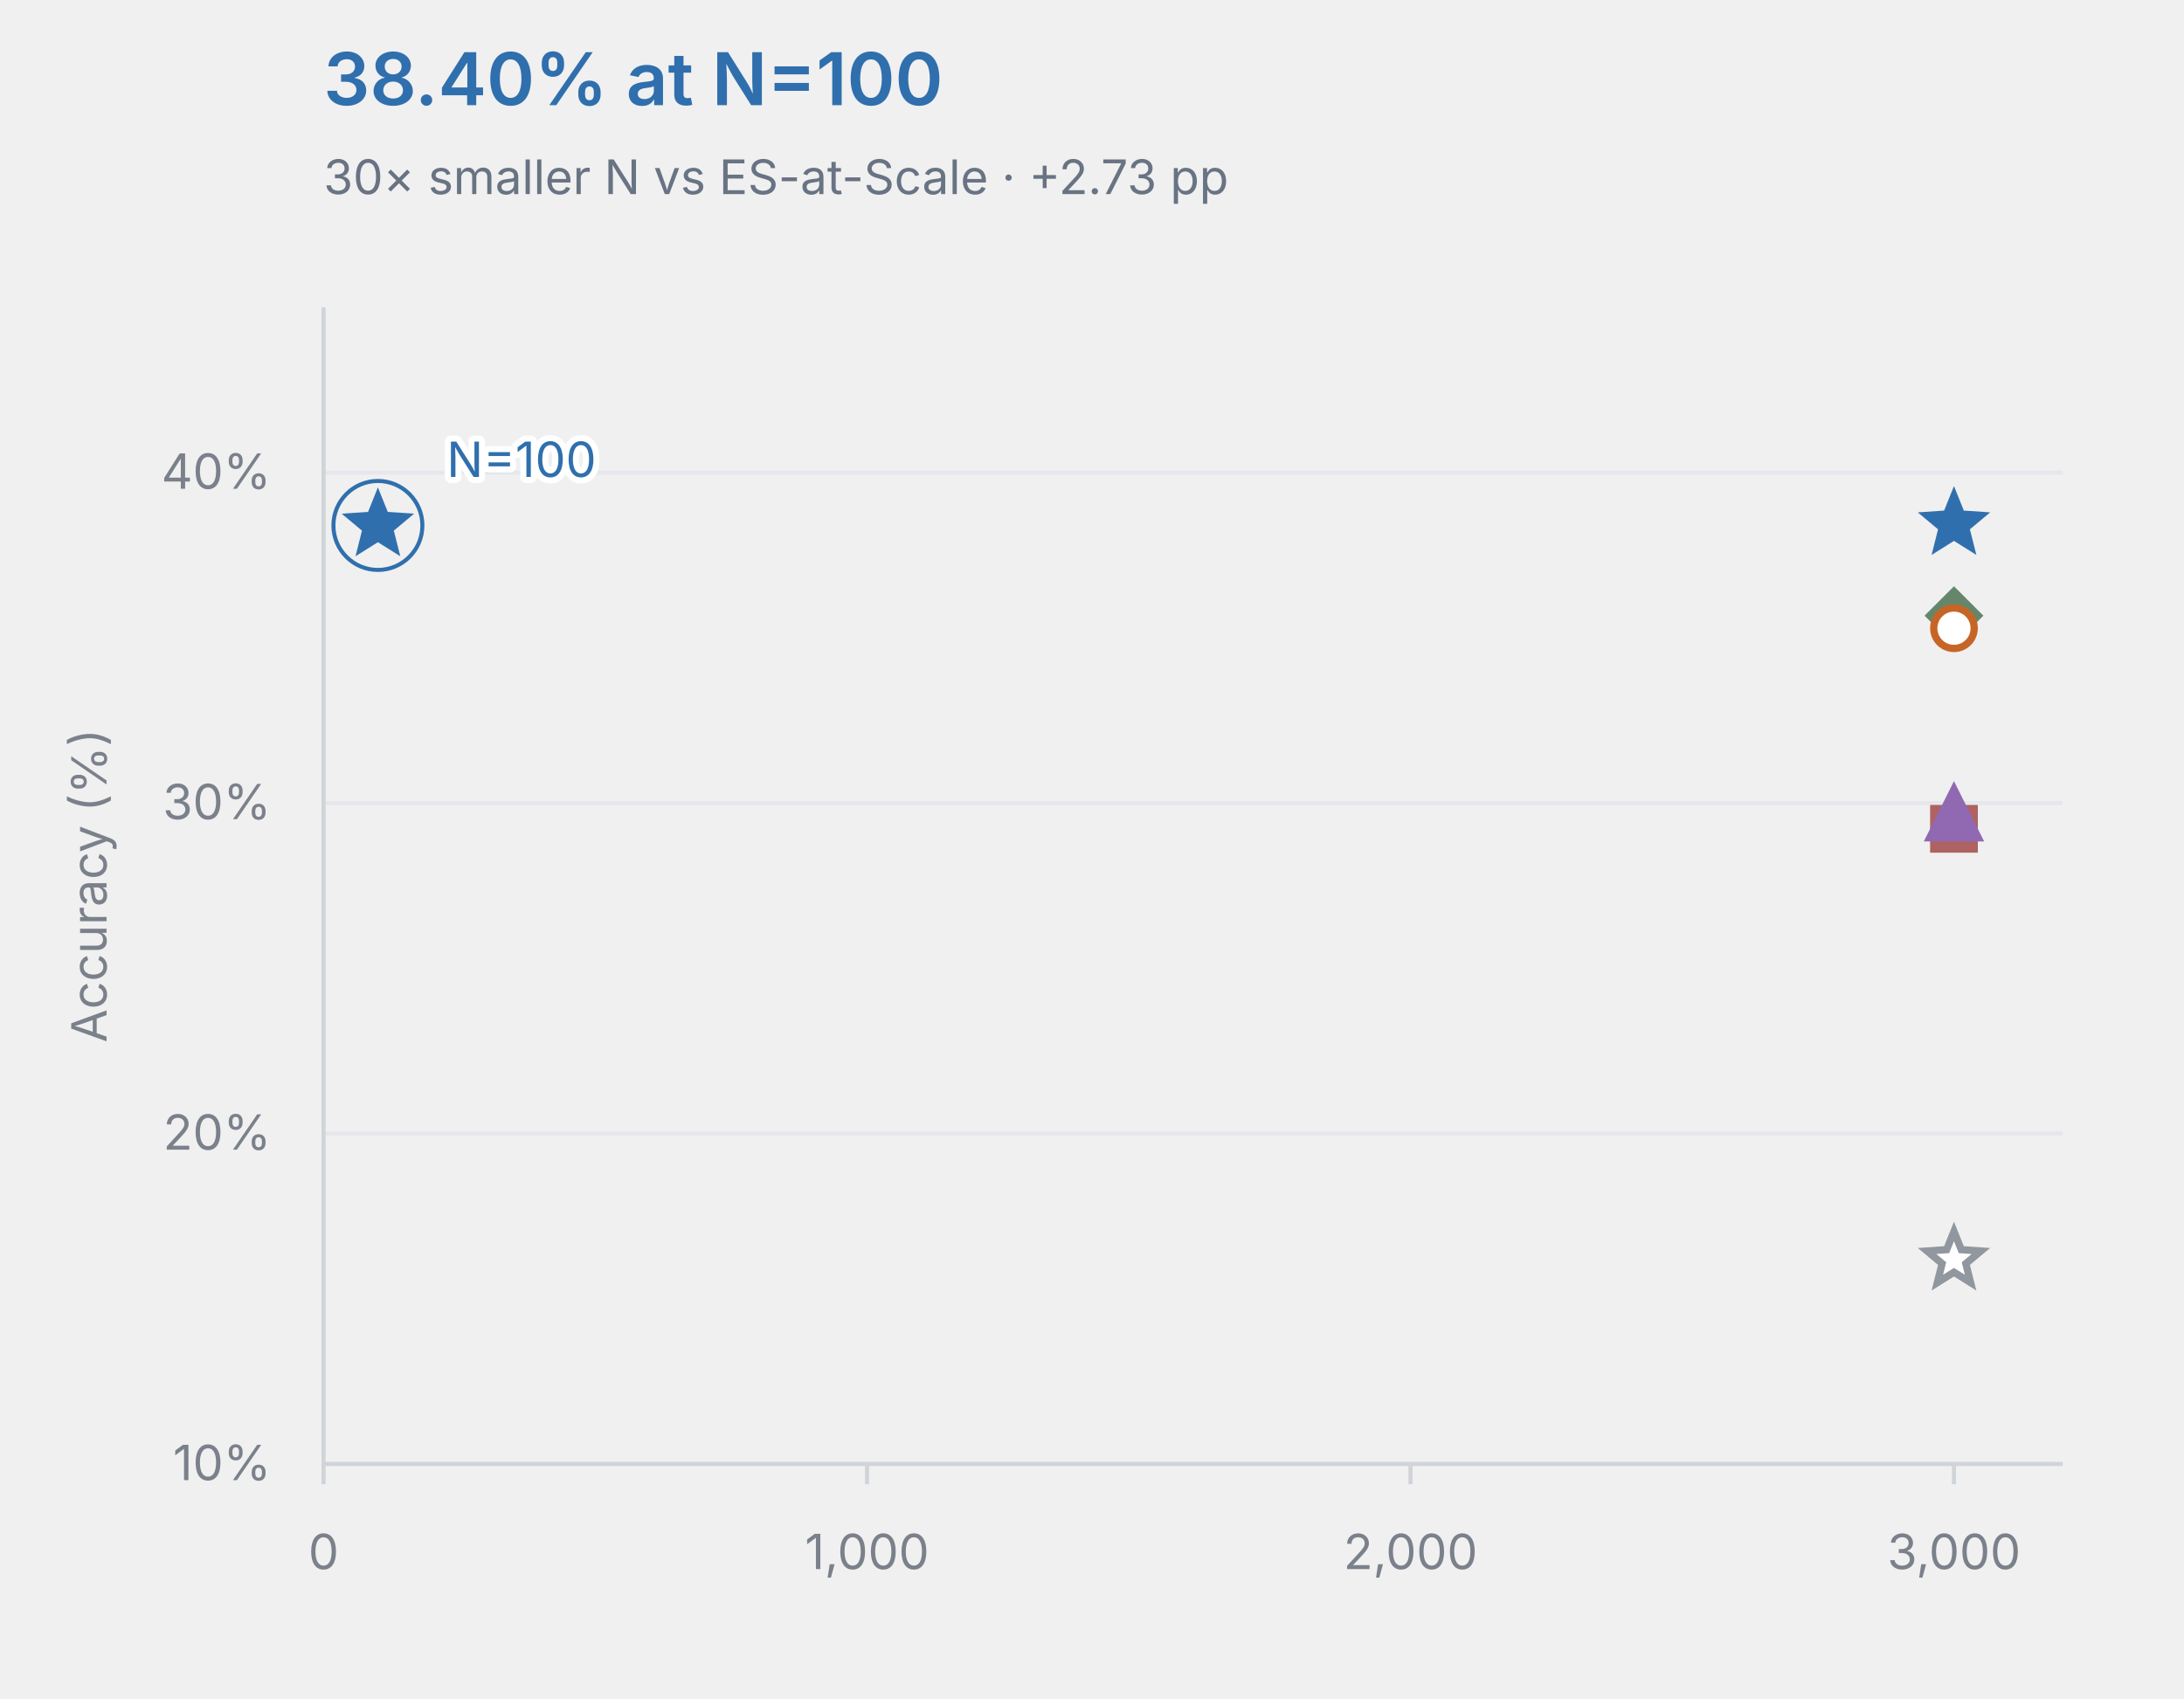
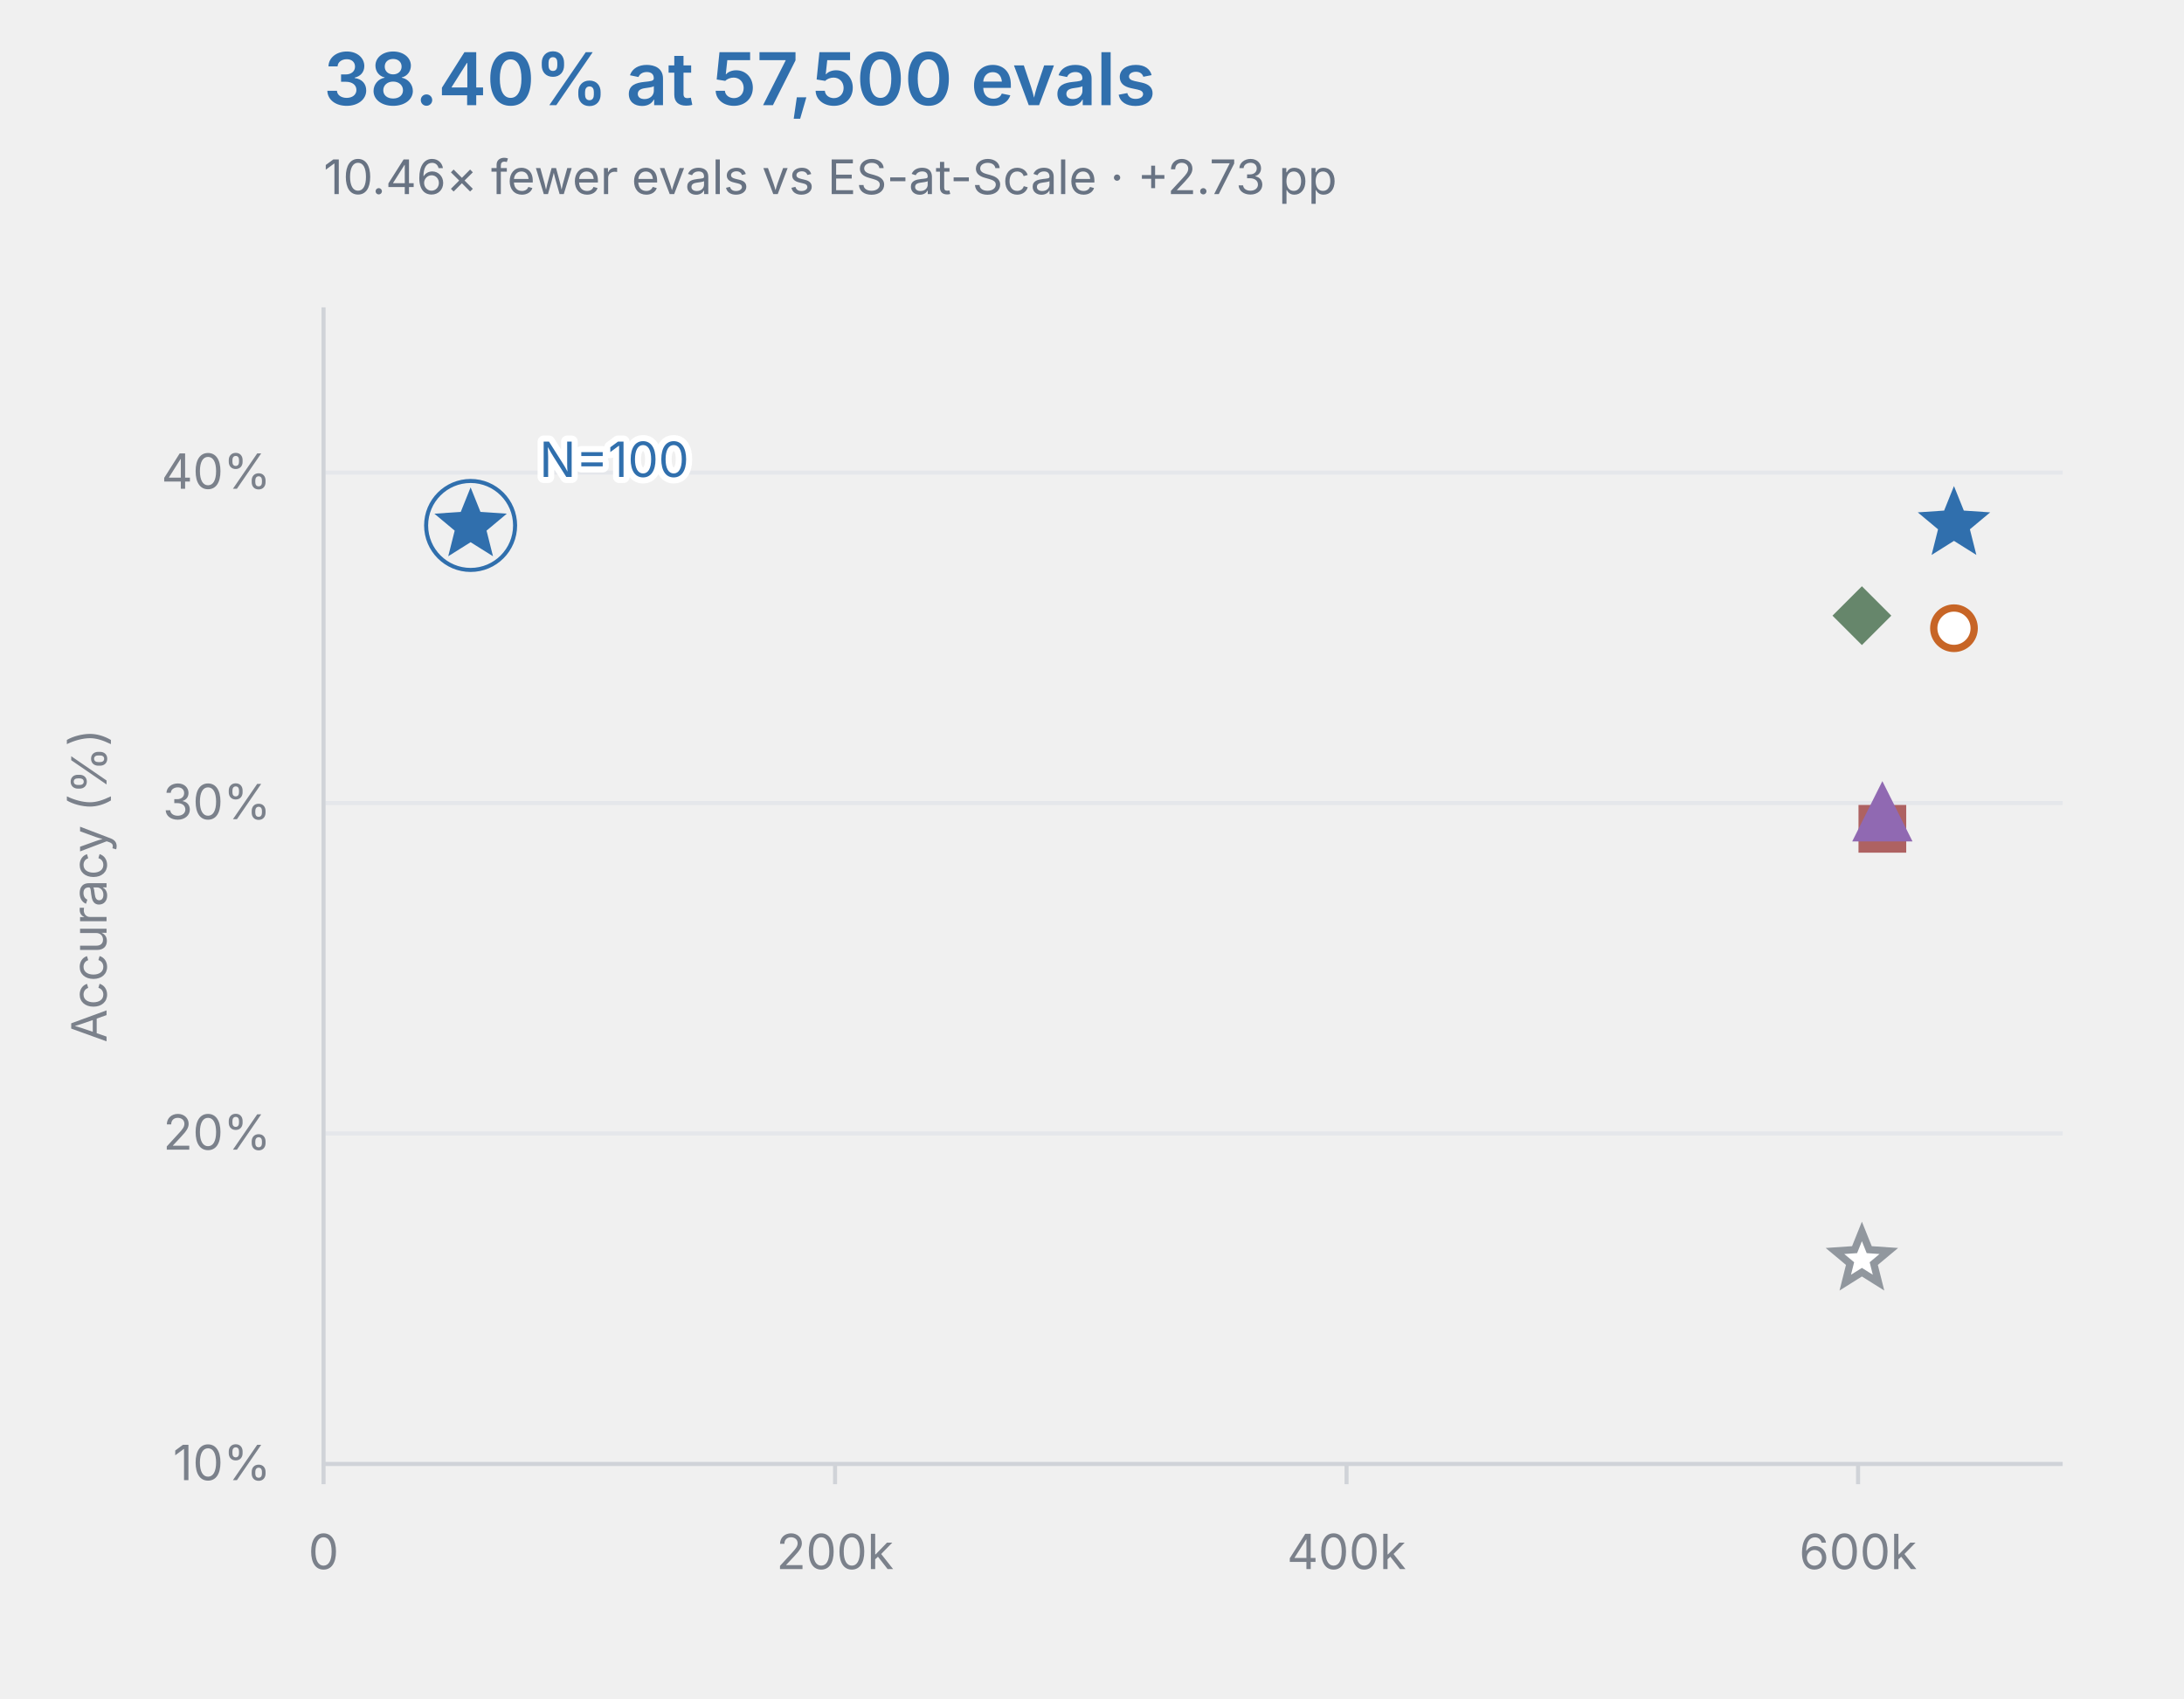
- <svg xmlns="http://www.w3.org/2000/svg" viewBox="0 0 540 420" class="iterative-svg" role="img" aria-label="Countdown: accuracy versus N" aria-describedby="iterative-countdown-desc">
+ <svg xmlns="http://www.w3.org/2000/svg" viewBox="0 0 540 420" class="iterative-svg" role="img" aria-label="Countdown: accuracy versus total model–prompt evaluations" aria-describedby="iterative-countdown-desc">
  <style>.iterative-svg{font-family:Inter,Arial,Helvetica,sans-serif;background:#fff}.iterative-axes text{font-size:12px;fill:#7b818b}.iterative-callout{font-size:18px;font-weight:600;fill:#306FAD}.iterative-comparison{font-size:11.8px;fill:#687383}.iterative-small-n{font-size:12px;fill:#306FAD;paint-order:stroke;stroke:#fff;stroke-width:3px;stroke-linejoin:round}.iterative-point[role=button]{cursor:pointer}.iterative-point:focus{outline:none}.iterative-point:focus .iterative-hit{stroke:#303030;stroke-width:1}.iterative-series{transition:opacity .15s ease}</style>
  <g class="figure2-row" data-row="countdown" transform="translate(80 76)">
    <g class="f2-panel" style="--panel-delay:0ms">
      <g class="f2-axes iterative-axes">
        <text class="iterative-y-label" x="-58" y="143" text-anchor="middle" dominant-baseline="middle" transform="rotate(-90 -58 143)">Accuracy (%)</text>
        <path d="M0 286H430" fill="none" stroke="#e5e7eb" />
        <text x="-13" y="290" text-anchor="end">10%</text>
        <path d="M0 204.286H430" fill="none" stroke="#e5e7eb" />
        <text x="-13" y="208.286" text-anchor="end">20%</text>
        <path d="M0 122.571H430" fill="none" stroke="#e5e7eb" />
        <text x="-13" y="126.571" text-anchor="end">30%</text>
        <path d="M0 40.857H430" fill="none" stroke="#e5e7eb" />
        <text x="-13" y="44.857" text-anchor="end">40%</text>
        <path d="M0 0V286H430" fill="none" stroke="#d0d3d8" />
        <path d="M0 286v5" stroke="#d0d3d8" />
        <text x="0" y="312" text-anchor="middle">0</text>
-         <path d="M134.375 286v5" stroke="#d0d3d8" />
-         <text x="134.375" y="312" text-anchor="middle">1,000</text>
-         <path d="M268.75 286v5" stroke="#d0d3d8" />
-         <text x="268.75" y="312" text-anchor="middle">2,000</text>
-         <path d="M403.125 286v5" stroke="#d0d3d8" />
-         <text x="403.125" y="312" text-anchor="middle">3,000</text>
+         <path d="M126.471 286v5" stroke="#d0d3d8" />
+         <text x="126.471" y="312" text-anchor="middle">200k</text>
+         <path d="M252.941 286v5" stroke="#d0d3d8" />
+         <text x="252.941" y="312" text-anchor="middle">400k</text>
+         <path d="M379.412 286v5" stroke="#d0d3d8" />
+         <text x="379.412" y="312" text-anchor="middle">600k</text>
      </g>
      <g class="f2-data">
        <g class="iterative-series" data-iterative-series="modular_single">
          <g class="iterative-point f2-point">
-             <polygon points="403.125,228.501 404.935,233.009 409.782,233.338 406.054,236.452 407.24,241.164 403.125,238.581 399.01,241.164 400.196,236.452 396.468,233.338 401.315,233.009" fill="#fff" class="iterative-marker" stroke="#91979E" stroke-width="1.8" />
+             <polygon points="380.36,228.501 382.171,233.009 387.018,233.338 383.29,236.452 384.475,241.164 380.36,238.581 376.246,241.164 377.431,236.452 373.703,233.338 378.55,233.009" fill="#fff" class="iterative-marker" stroke="#91979E" stroke-width="1.8" />
          </g>
        </g>
        <g class="iterative-series" data-iterative-series="mezo">
          <g class="iterative-point f2-point">
-             <rect x="398.125" y="123.945" width="10" height="10" fill="#AE6262" class="iterative-marker" stroke="#AE6262" stroke-width="1.8" />
+             <rect x="380.419" y="123.945" width="10" height="10" fill="#AE6262" class="iterative-marker" stroke="#AE6262" stroke-width="1.8" />
          </g>
        </g>
        <g class="iterative-series" data-iterative-series="zo">
          <g class="iterative-point f2-point">
-             <path d="M403.125 119.167L409.125 131.167H397.125Z" fill="#9069B2" class="iterative-marker" stroke="#9069B2" stroke-width="1.8" />
+             <path d="M385.419 119.167L391.419 131.167H379.419Z" fill="#9069B2" class="iterative-marker" stroke="#9069B2" stroke-width="1.8" />
          </g>
        </g>
        <g class="iterative-series" data-iterative-series="es">
          <g class="iterative-point f2-point">
-             <path d="M403.125 70.239L409.125 76.239L403.125 82.239L397.125 76.239Z" fill="#66866B" class="iterative-marker" stroke="#66866B" stroke-width="1.8" />
+             <path d="M380.36 70.239L386.36 76.239L380.36 82.239L374.36 76.239Z" fill="#66866B" class="iterative-marker" stroke="#66866B" stroke-width="1.8" />
          </g>
        </g>
        <g class="iterative-series" data-iterative-series="randopt">
          <g class="iterative-point f2-point">
            <circle cx="403.125" cy="79.345" r="5" fill="#fff" class="iterative-marker" stroke="#C76526" stroke-width="1.8" />
          </g>
        </g>
        <g class="iterative-series" data-iterative-series="modular">
          <g class="iterative-point f2-point">
-             <polygon points="13.438,46.931 15.248,51.44 20.095,51.768 16.367,54.883 17.552,59.594 13.438,57.011 9.323,59.594 10.508,54.883 6.78,51.768 11.627,51.44" fill="#306FAD" class="iterative-marker" stroke="#306FAD" stroke-width="1.8" />
+             <polygon points="36.36,46.931 38.171,51.44 43.018,51.768 39.29,54.883 40.475,59.594 36.36,57.011 32.246,59.594 33.431,54.883 29.703,51.768 34.55,51.44" fill="#306FAD" class="iterative-marker" stroke="#306FAD" stroke-width="1.8" />
          </g>
          <g class="iterative-point f2-point">
            <polygon points="403.125,46.605 404.935,51.113 409.782,51.441 406.054,54.556 407.24,59.268 403.125,56.685 399.01,59.268 400.196,54.556 396.468,51.441 401.315,51.113" fill="#306FAD" class="iterative-marker" stroke="#306FAD" stroke-width="1.8" />
          </g>
        </g>
      </g>
      <g class="f2-emphasis" pointer-events="none">
-         <text class="iterative-callout" x="0" y="-50">38.40% at N=100</text>
-         <text class="iterative-comparison" x="0" y="-28">30× smaller N vs ES-at-Scale · +2.73 pp</text>
-         <text class="iterative-small-n" x="30.438" y="41.931">N=100</text>
-         <circle cx="13.438" cy="53.931" r="11" fill="none" stroke="#306FAD" stroke-width="1" />
+         <text class="iterative-callout" x="0" y="-50">38.40% at 57,500 evals</text>
+         <text class="iterative-comparison" x="0" y="-28">10.46× fewer evals vs ES-at-Scale · +2.73 pp</text>
+         <text class="iterative-small-n" x="53.36" y="41.931">N=100</text>
+         <circle cx="36.36" cy="53.931" r="11" fill="none" stroke="#306FAD" stroke-width="1" />
      </g>
    </g>
  </g>
</svg>
